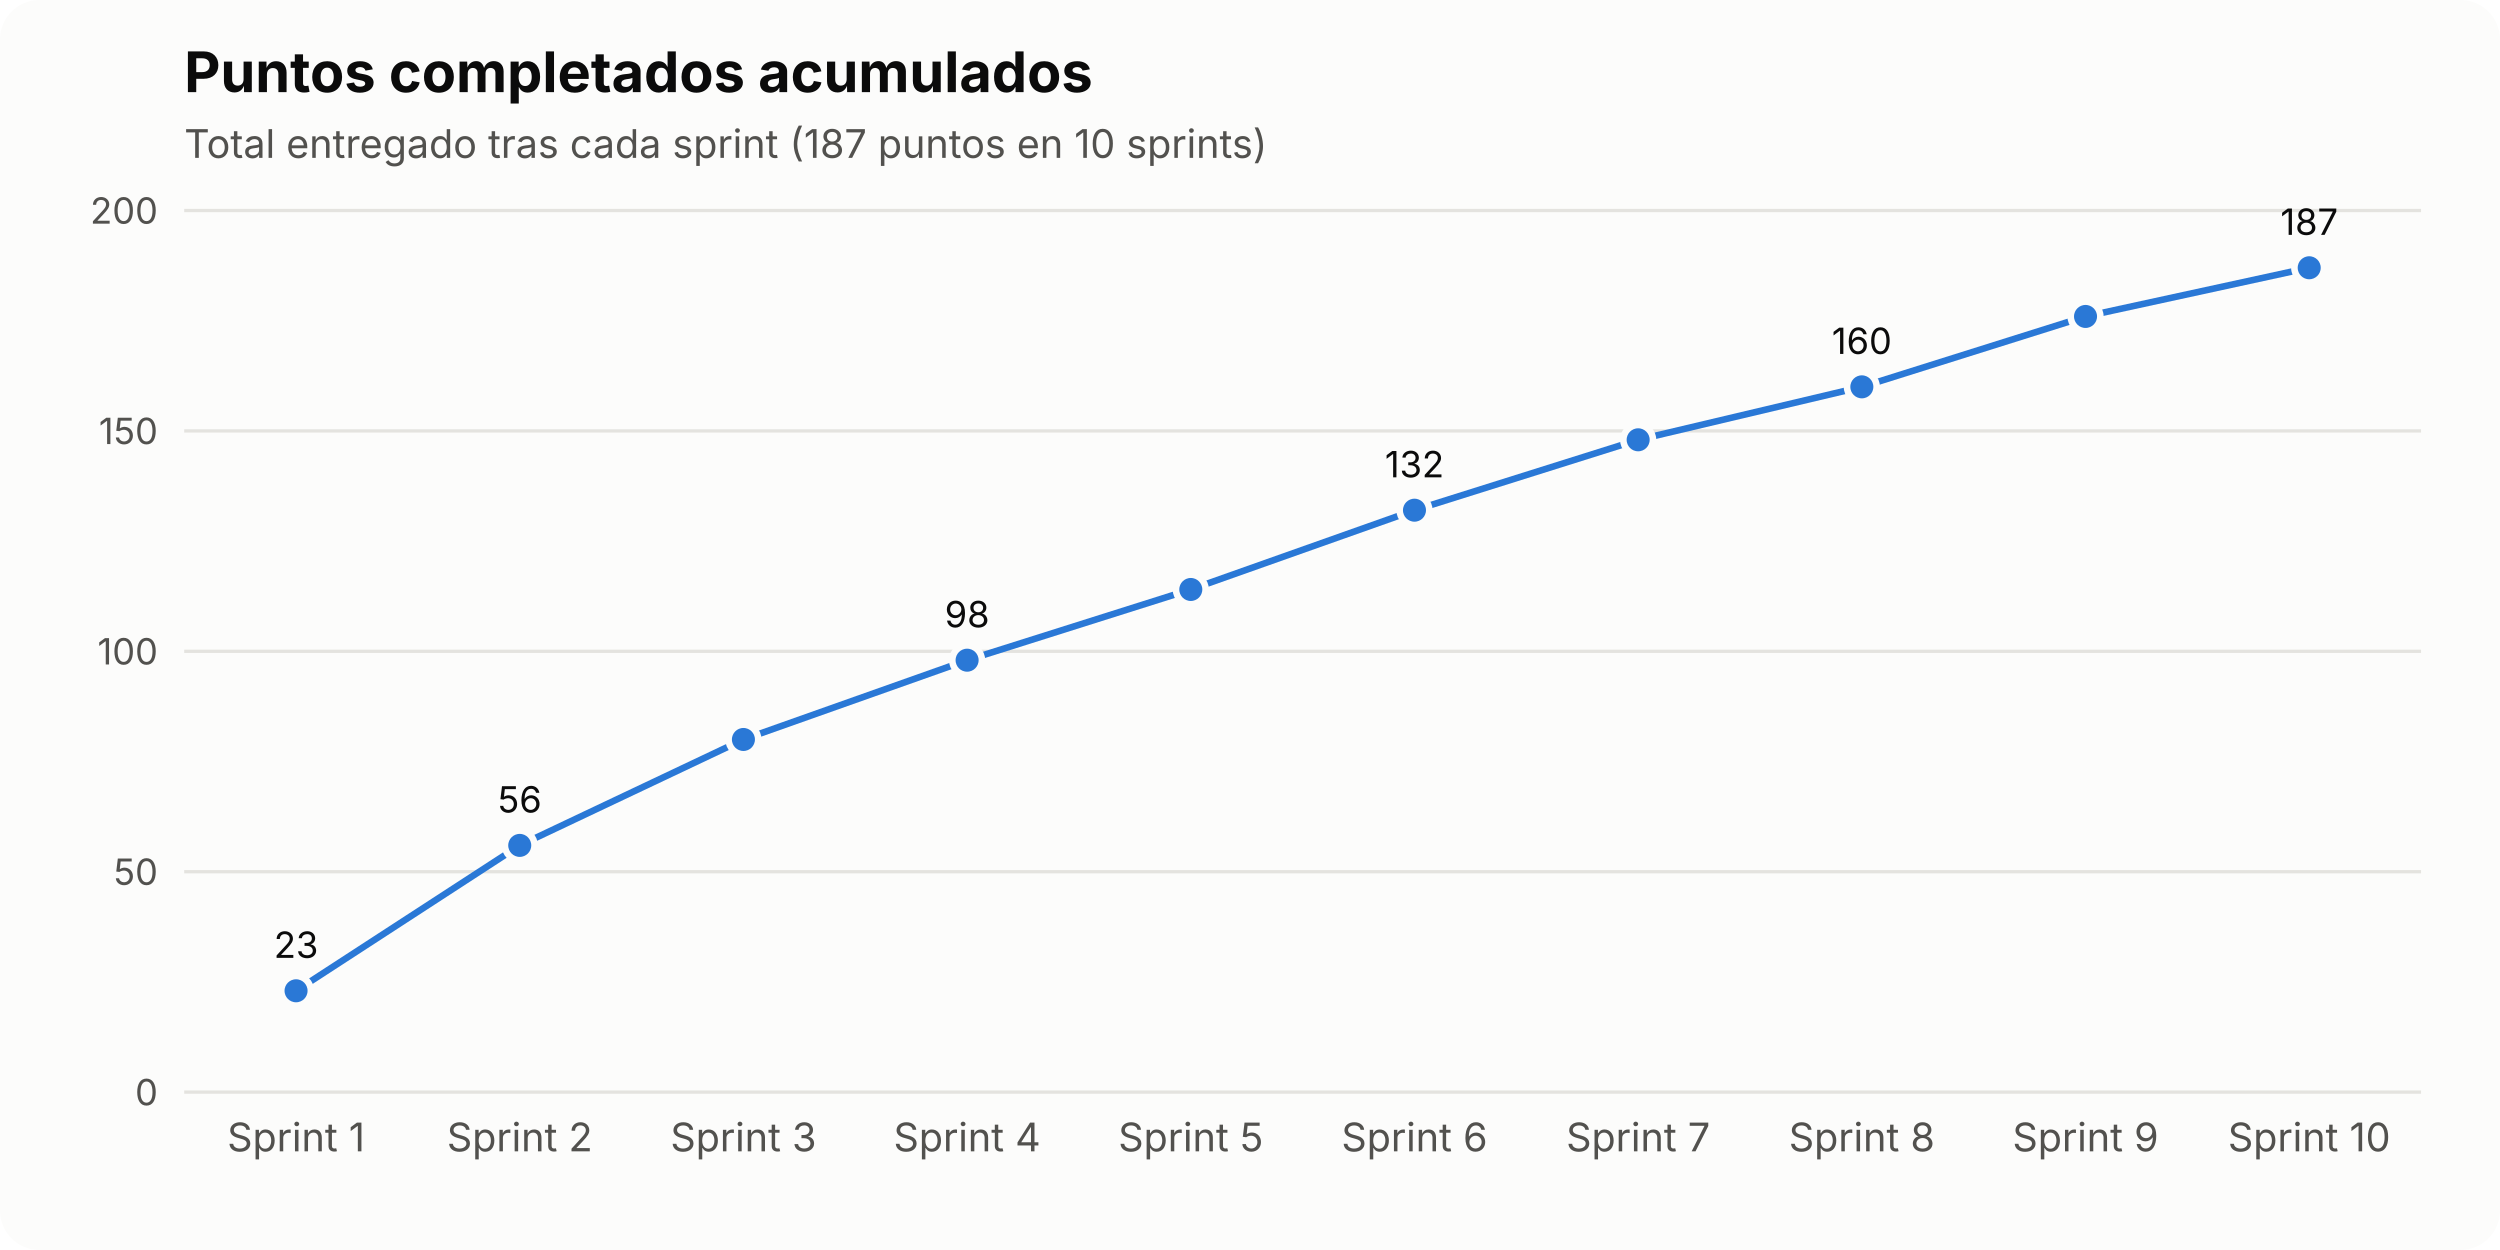
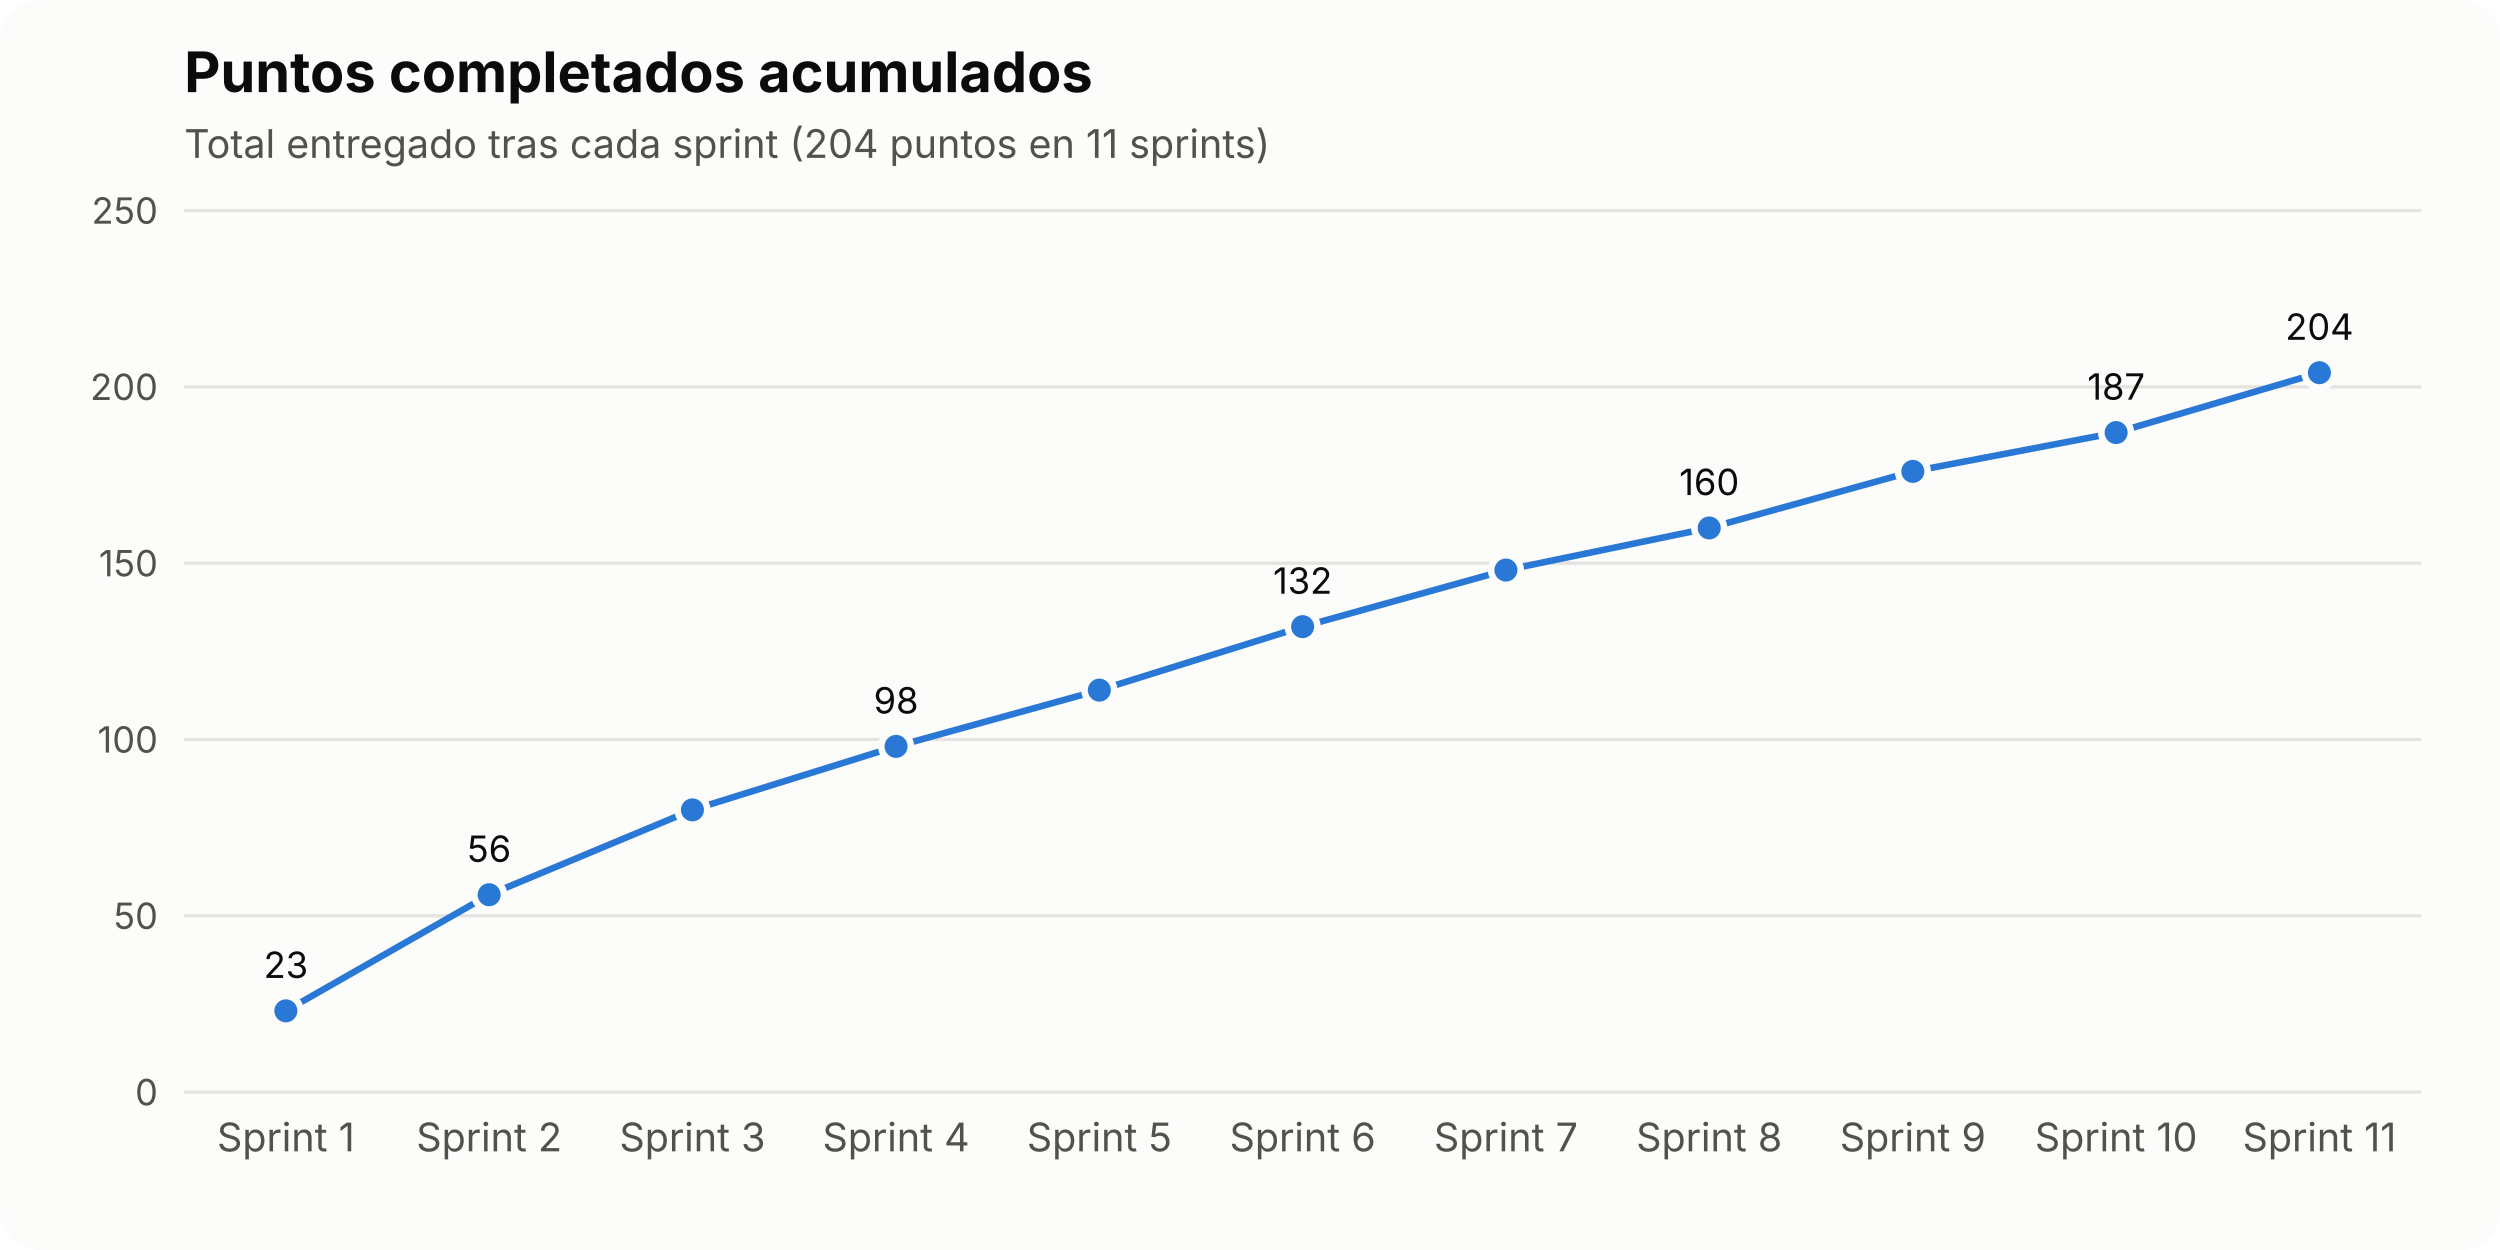
<svg xmlns="http://www.w3.org/2000/svg" viewBox="0 0 760 380" width="760" height="380" font-family="Inter, Segoe UI, Arial, sans-serif" role="img" aria-label="Puntos completados acumulados">
  <rect width="760" height="380" rx="12" fill="#fcfcfb" />
  <text x="56" y="28" font-size="17" font-weight="700" fill="#0b0b0b">Puntos completados acumulados</text>
-   <text x="56" y="48" font-size="12" fill="#52514e">Total entregado tras cada sprint (187 puntos en 10 sprints)</text>
+   <text x="56" y="48" font-size="12" fill="#52514e">Total entregado tras cada sprint (204 puntos en 11 sprints)</text>
  <line x1="56" x2="736" y1="332.0" y2="332.0" stroke="#e4e3df" stroke-width="1" />
  <text x="48" y="336.0" font-size="11" text-anchor="end" fill="#52514e">0</text>
-   <line x1="56" x2="736" y1="265.0" y2="265.0" stroke="#e4e3df" stroke-width="1" />
-   <text x="48" y="269.0" font-size="11" text-anchor="end" fill="#52514e">50</text>
-   <line x1="56" x2="736" y1="198.0" y2="198.0" stroke="#e4e3df" stroke-width="1" />
-   <text x="48" y="202.0" font-size="11" text-anchor="end" fill="#52514e">100</text>
-   <line x1="56" x2="736" y1="131.0" y2="131.0" stroke="#e4e3df" stroke-width="1" />
-   <text x="48" y="135.0" font-size="11" text-anchor="end" fill="#52514e">150</text>
+   <line x1="56" x2="736" y1="278.4" y2="278.4" stroke="#e4e3df" stroke-width="1" />
+   <text x="48" y="282.4" font-size="11" text-anchor="end" fill="#52514e">50</text>
+   <line x1="56" x2="736" y1="224.8" y2="224.8" stroke="#e4e3df" stroke-width="1" />
+   <text x="48" y="228.8" font-size="11" text-anchor="end" fill="#52514e">100</text>
+   <line x1="56" x2="736" y1="171.2" y2="171.2" stroke="#e4e3df" stroke-width="1" />
+   <text x="48" y="175.2" font-size="11" text-anchor="end" fill="#52514e">150</text>
+   <line x1="56" x2="736" y1="117.6" y2="117.6" stroke="#e4e3df" stroke-width="1" />
+   <text x="48" y="121.6" font-size="11" text-anchor="end" fill="#52514e">200</text>
  <line x1="56" x2="736" y1="64.0" y2="64.0" stroke="#e4e3df" stroke-width="1" />
-   <text x="48" y="68.0" font-size="11" text-anchor="end" fill="#52514e">200</text>
-   <text x="90.0" y="350" font-size="12" text-anchor="middle" fill="#52514e">Sprint 1</text>
-   <text x="158.0" y="350" font-size="12" text-anchor="middle" fill="#52514e">Sprint 2</text>
-   <text x="226.0" y="350" font-size="12" text-anchor="middle" fill="#52514e">Sprint 3</text>
-   <text x="294.0" y="350" font-size="12" text-anchor="middle" fill="#52514e">Sprint 4</text>
-   <text x="362.0" y="350" font-size="12" text-anchor="middle" fill="#52514e">Sprint 5</text>
-   <text x="430.0" y="350" font-size="12" text-anchor="middle" fill="#52514e">Sprint 6</text>
-   <text x="498.0" y="350" font-size="12" text-anchor="middle" fill="#52514e">Sprint 7</text>
-   <text x="566.0" y="350" font-size="12" text-anchor="middle" fill="#52514e">Sprint 8</text>
-   <text x="634.0" y="350" font-size="12" text-anchor="middle" fill="#52514e">Sprint 9</text>
-   <text x="702.0" y="350" font-size="12" text-anchor="middle" fill="#52514e">Sprint 10</text>
-   <path d="M90.0,301.2 L158.0,257.0 L226.0,224.8 L294.0,200.7 L362.0,179.2 L430.0,155.1 L498.0,133.7 L566.0,117.6 L634.0,96.2 L702.0,81.4" fill="none" stroke="#2a78d6" stroke-width="2" stroke-linejoin="round" />
+   <text x="48" y="68.0" font-size="11" text-anchor="end" fill="#52514e">250</text>
+   <text x="86.9" y="350" font-size="12" text-anchor="middle" fill="#52514e">Sprint 1</text>
+   <text x="148.7" y="350" font-size="12" text-anchor="middle" fill="#52514e">Sprint 2</text>
+   <text x="210.5" y="350" font-size="12" text-anchor="middle" fill="#52514e">Sprint 3</text>
+   <text x="272.4" y="350" font-size="12" text-anchor="middle" fill="#52514e">Sprint 4</text>
+   <text x="334.2" y="350" font-size="12" text-anchor="middle" fill="#52514e">Sprint 5</text>
+   <text x="396.0" y="350" font-size="12" text-anchor="middle" fill="#52514e">Sprint 6</text>
+   <text x="457.8" y="350" font-size="12" text-anchor="middle" fill="#52514e">Sprint 7</text>
+   <text x="519.6" y="350" font-size="12" text-anchor="middle" fill="#52514e">Sprint 8</text>
+   <text x="581.5" y="350" font-size="12" text-anchor="middle" fill="#52514e">Sprint 9</text>
+   <text x="643.3" y="350" font-size="12" text-anchor="middle" fill="#52514e">Sprint 10</text>
+   <text x="705.1" y="350" font-size="12" text-anchor="middle" fill="#52514e">Sprint 11</text>
+   <path d="M86.9,307.3 L148.7,272.0 L210.5,246.2 L272.4,226.9 L334.2,209.8 L396.0,190.5 L457.8,173.3 L519.6,160.5 L581.5,143.3 L643.3,131.5 L705.1,113.3" fill="none" stroke="#2a78d6" stroke-width="2" stroke-linejoin="round" />
  <g>
-     <circle cx="90.0" cy="301.2" r="4.5" fill="#2a78d6" stroke="#fcfcfb" stroke-width="2" />
+     <circle cx="86.9" cy="307.3" r="4.5" fill="#2a78d6" stroke="#fcfcfb" stroke-width="2" />
  </g>
-   <text x="90.0" y="291.2" font-size="11" text-anchor="middle" fill="#0b0b0b">23</text>
+   <text x="86.9" y="297.3" font-size="11" text-anchor="middle" fill="#0b0b0b">23</text>
  <g>
-     <circle cx="158.0" cy="257.0" r="4.5" fill="#2a78d6" stroke="#fcfcfb" stroke-width="2" />
+     <circle cx="148.7" cy="272.0" r="4.5" fill="#2a78d6" stroke="#fcfcfb" stroke-width="2" />
  </g>
-   <text x="158.0" y="247.0" font-size="11" text-anchor="middle" fill="#0b0b0b">56</text>
+   <text x="148.7" y="262.0" font-size="11" text-anchor="middle" fill="#0b0b0b">56</text>
  <g>
-     <circle cx="226.0" cy="224.8" r="4.5" fill="#2a78d6" stroke="#fcfcfb" stroke-width="2" />
+     <circle cx="210.5" cy="246.2" r="4.5" fill="#2a78d6" stroke="#fcfcfb" stroke-width="2" />
  </g>
  <g>
-     <circle cx="294.0" cy="200.7" r="4.5" fill="#2a78d6" stroke="#fcfcfb" stroke-width="2" />
+     <circle cx="272.4" cy="226.9" r="4.5" fill="#2a78d6" stroke="#fcfcfb" stroke-width="2" />
  </g>
-   <text x="294.0" y="190.7" font-size="11" text-anchor="middle" fill="#0b0b0b">98</text>
+   <text x="272.4" y="216.9" font-size="11" text-anchor="middle" fill="#0b0b0b">98</text>
  <g>
-     <circle cx="362.0" cy="179.2" r="4.5" fill="#2a78d6" stroke="#fcfcfb" stroke-width="2" />
+     <circle cx="334.2" cy="209.8" r="4.5" fill="#2a78d6" stroke="#fcfcfb" stroke-width="2" />
  </g>
  <g>
-     <circle cx="430.0" cy="155.1" r="4.5" fill="#2a78d6" stroke="#fcfcfb" stroke-width="2" />
+     <circle cx="396.0" cy="190.5" r="4.5" fill="#2a78d6" stroke="#fcfcfb" stroke-width="2" />
  </g>
-   <text x="430.0" y="145.1" font-size="11" text-anchor="middle" fill="#0b0b0b">132</text>
+   <text x="396.0" y="180.5" font-size="11" text-anchor="middle" fill="#0b0b0b">132</text>
  <g>
-     <circle cx="498.0" cy="133.7" r="4.5" fill="#2a78d6" stroke="#fcfcfb" stroke-width="2" />
+     <circle cx="457.8" cy="173.3" r="4.5" fill="#2a78d6" stroke="#fcfcfb" stroke-width="2" />
  </g>
  <g>
-     <circle cx="566.0" cy="117.6" r="4.5" fill="#2a78d6" stroke="#fcfcfb" stroke-width="2" />
+     <circle cx="519.6" cy="160.5" r="4.5" fill="#2a78d6" stroke="#fcfcfb" stroke-width="2" />
  </g>
-   <text x="566.0" y="107.6" font-size="11" text-anchor="middle" fill="#0b0b0b">160</text>
+   <text x="519.6" y="150.5" font-size="11" text-anchor="middle" fill="#0b0b0b">160</text>
  <g>
-     <circle cx="634.0" cy="96.2" r="4.5" fill="#2a78d6" stroke="#fcfcfb" stroke-width="2" />
+     <circle cx="581.5" cy="143.3" r="4.5" fill="#2a78d6" stroke="#fcfcfb" stroke-width="2" />
  </g>
  <g>
-     <circle cx="702.0" cy="81.4" r="4.5" fill="#2a78d6" stroke="#fcfcfb" stroke-width="2" />
+     <circle cx="643.3" cy="131.5" r="4.5" fill="#2a78d6" stroke="#fcfcfb" stroke-width="2" />
  </g>
-   <text x="702.0" y="71.4" font-size="11" text-anchor="middle" fill="#0b0b0b">187</text>
+   <text x="643.3" y="121.5" font-size="11" text-anchor="middle" fill="#0b0b0b">187</text>
+   <g>
+     <circle cx="705.1" cy="113.3" r="4.5" fill="#2a78d6" stroke="#fcfcfb" stroke-width="2" />
+   </g>
+   <text x="705.1" y="103.3" font-size="11" text-anchor="middle" fill="#0b0b0b">204</text>
</svg>
